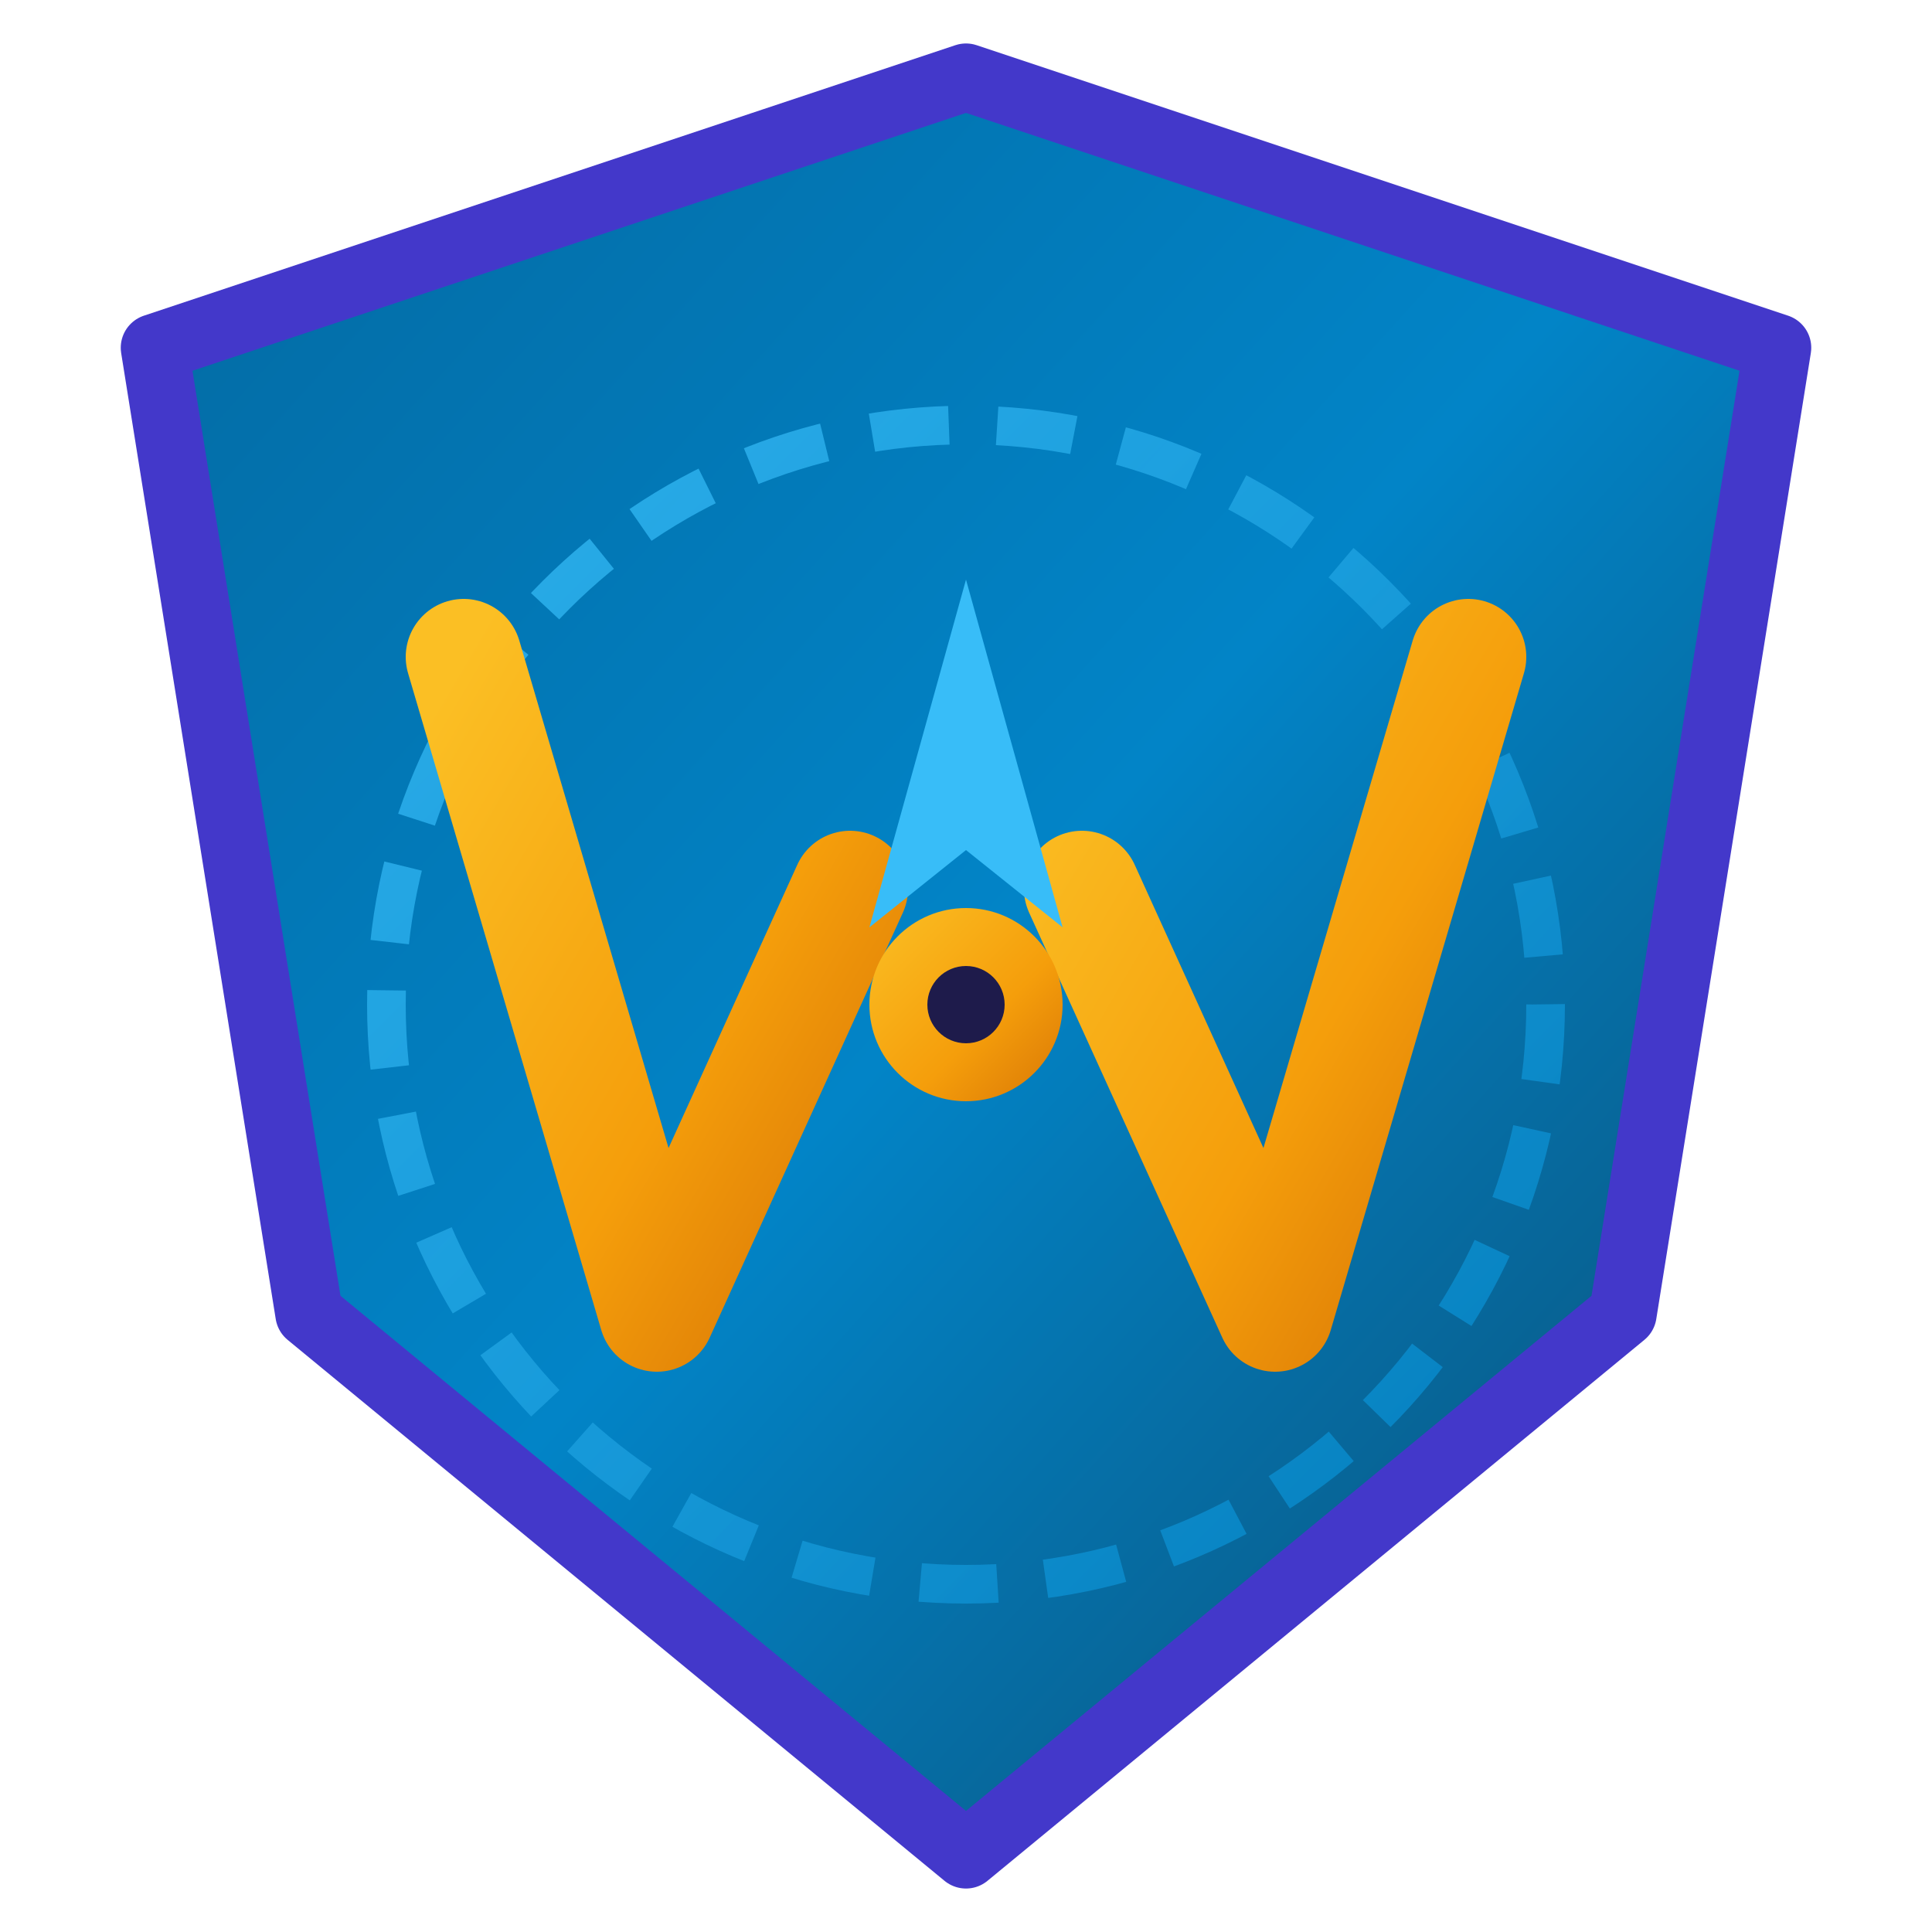
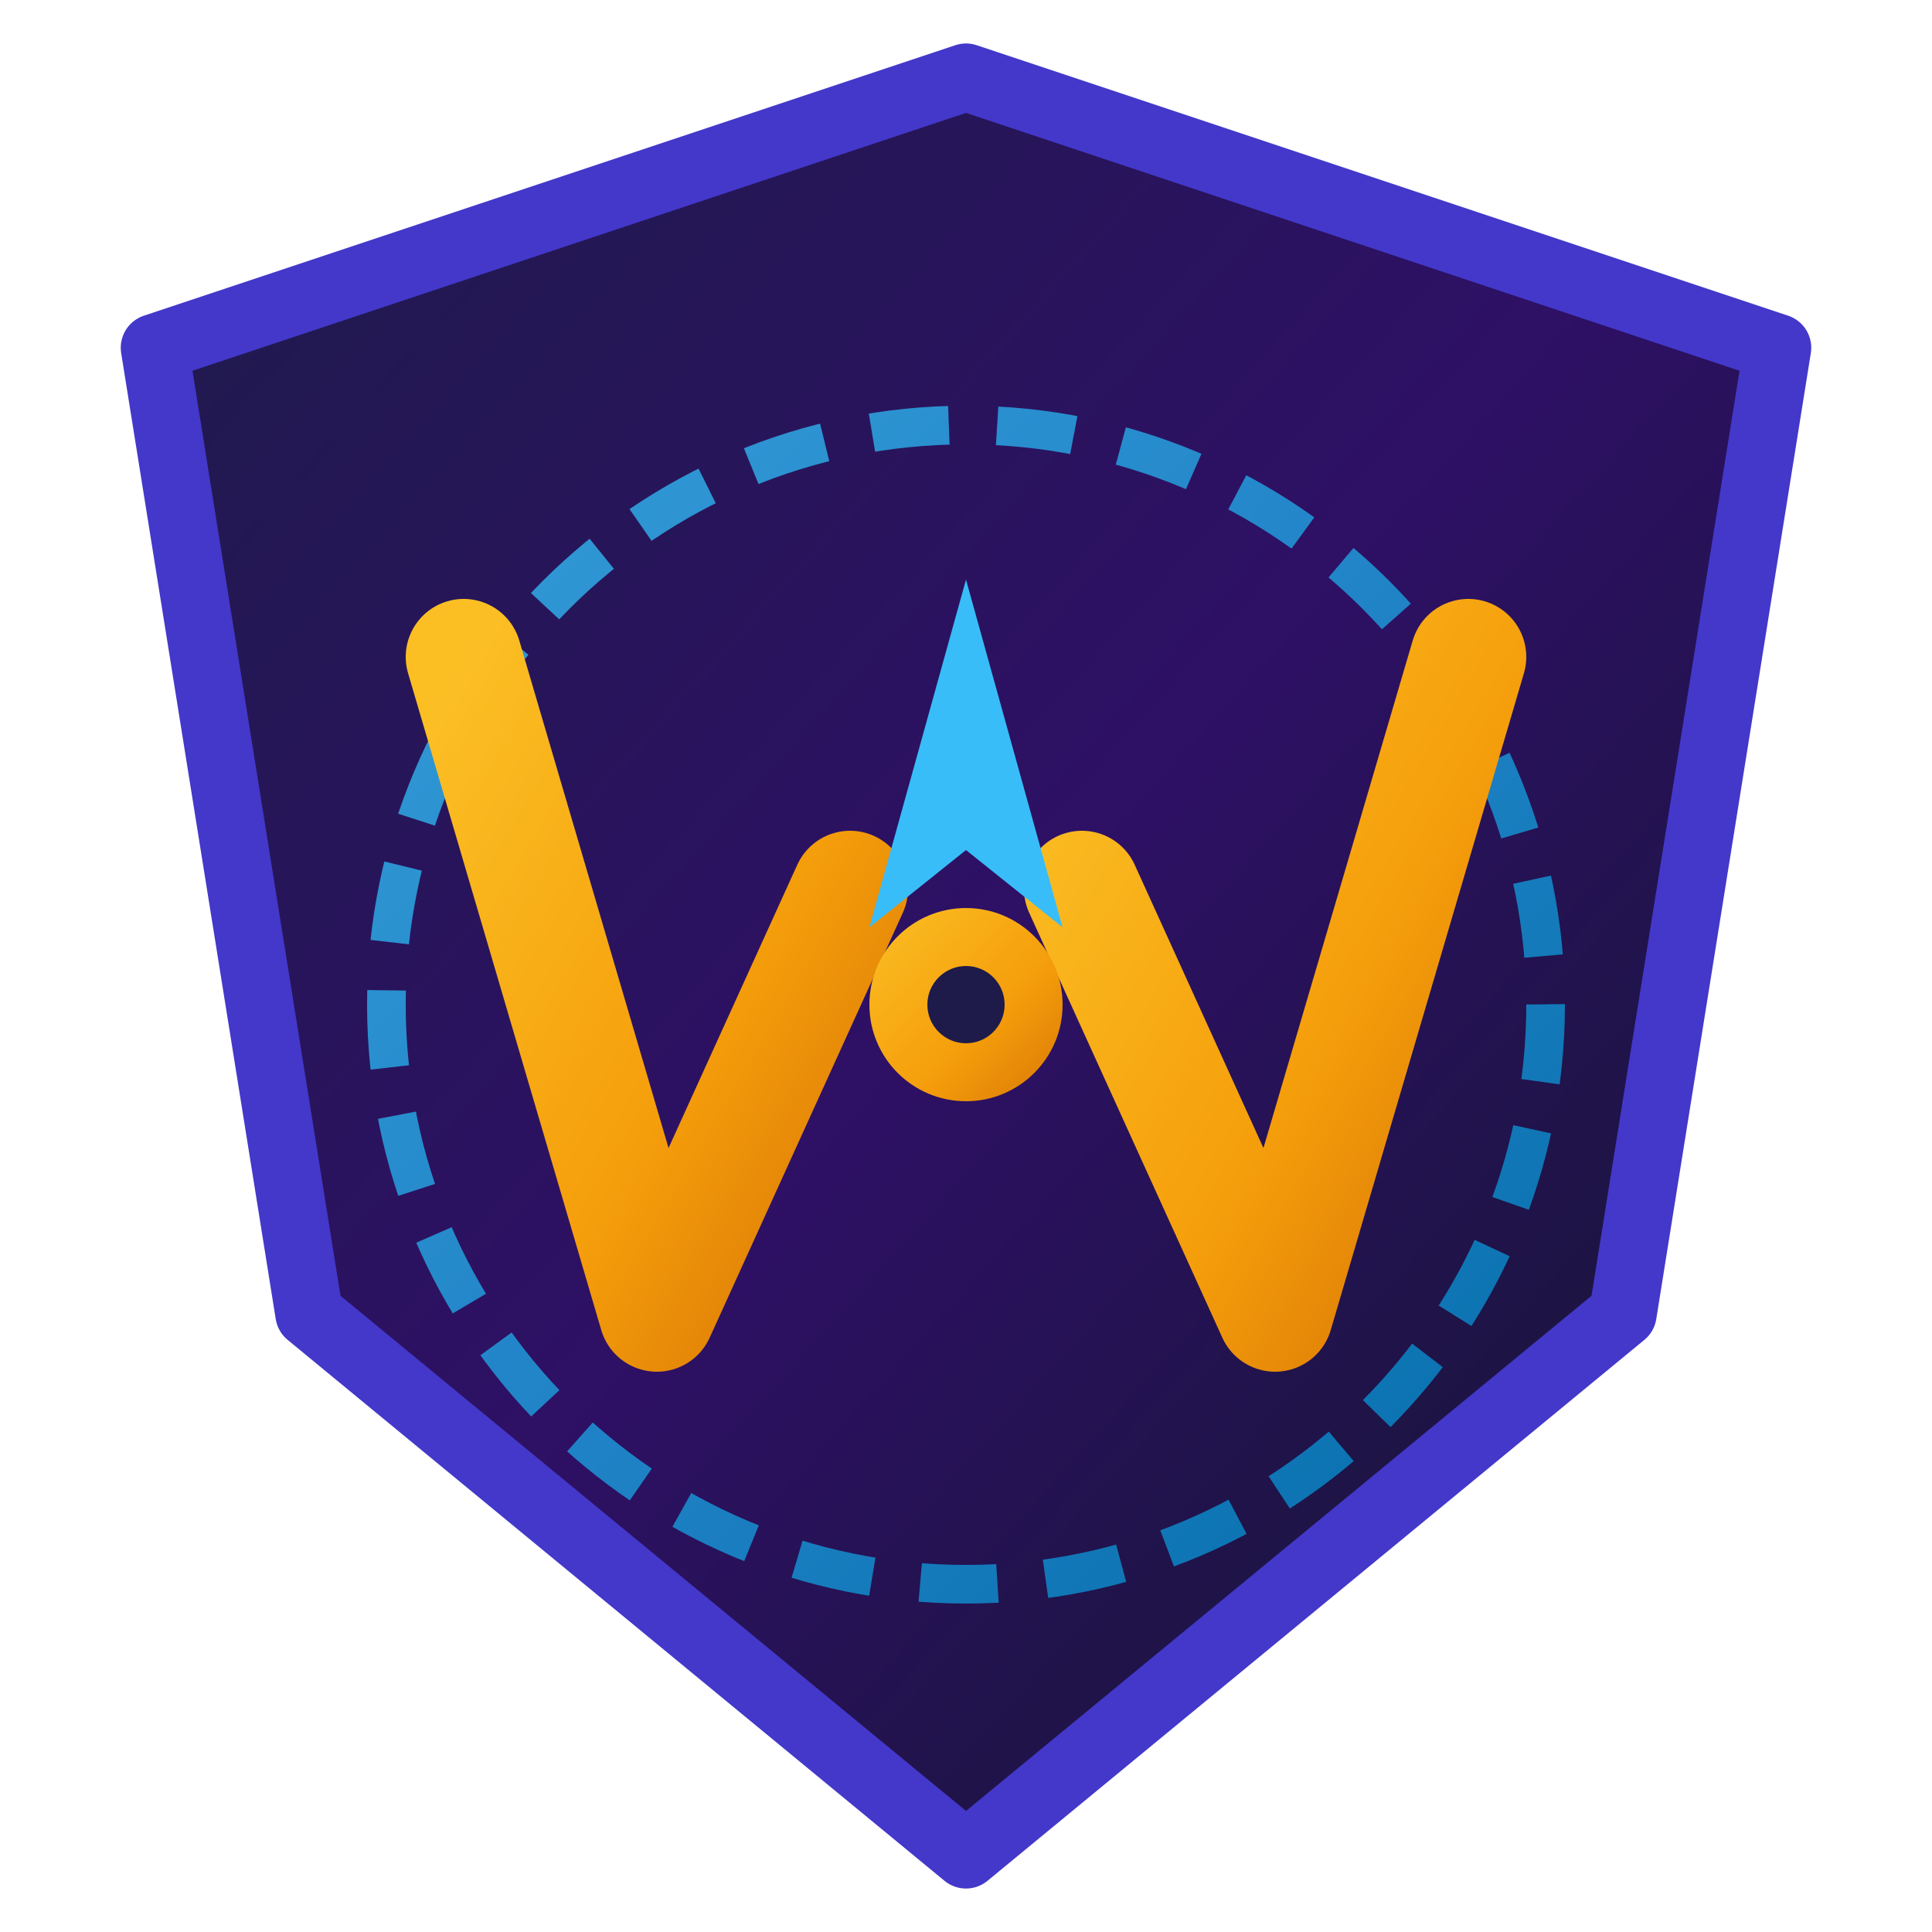
<svg xmlns="http://www.w3.org/2000/svg" viewBox="0 0 100 100" fill="none">
  <defs>
    <linearGradient id="wapShieldGrad" x1="0%" y1="0%" x2="100%" y2="100%">
-       <stop offset="0%" stop-color="#0369a1" />
-       <stop offset="50%" stop-color="#0284c7" />
-       <stop offset="100%" stop-color="#0c4a6e" />
+       <stop offset="0%" stop-color="#1e1b4b" />
+       <stop offset="50%" stop-color="#2e1065" />
+       <stop offset="100%" stop-color="#0f172a" />
    </linearGradient>
    <linearGradient id="wapGoldGrad" x1="0%" y1="0%" x2="100%" y2="100%">
      <stop offset="0%" stop-color="#fbbf24" />
      <stop offset="60%" stop-color="#f59e0b" />
      <stop offset="100%" stop-color="#d97706" />
    </linearGradient>
    <linearGradient id="wapCyanGrad" x1="0%" y1="0%" x2="100%" y2="100%">
      <stop offset="0%" stop-color="#38bdf8" />
      <stop offset="100%" stop-color="#0284c7" />
    </linearGradient>
  </defs>
  <polygon points="50,4 92,18 84,68 50,96 16,68 8,18" fill="url(#wapShieldGrad)" stroke="#4338ca" stroke-width="3.5" stroke-linejoin="round" />
  <circle cx="50" cy="52" r="30" stroke="url(#wapCyanGrad)" stroke-width="2" stroke-dasharray="4 2.5" opacity="0.8" />
  <path d="M 24 34 L 34 68 L 44 46" stroke="url(#wapGoldGrad)" stroke-width="6" stroke-linecap="round" stroke-linejoin="round" />
  <path d="M 56 46 L 66 68 L 76 34" stroke="url(#wapGoldGrad)" stroke-width="6" stroke-linecap="round" stroke-linejoin="round" />
  <polygon points="50,30 55,48 50,44 45,48" fill="#38bdf8" />
  <circle cx="50" cy="52" r="5" fill="url(#wapGoldGrad)" />
  <circle cx="50" cy="52" r="2" fill="#1e1b4b" />
</svg>
